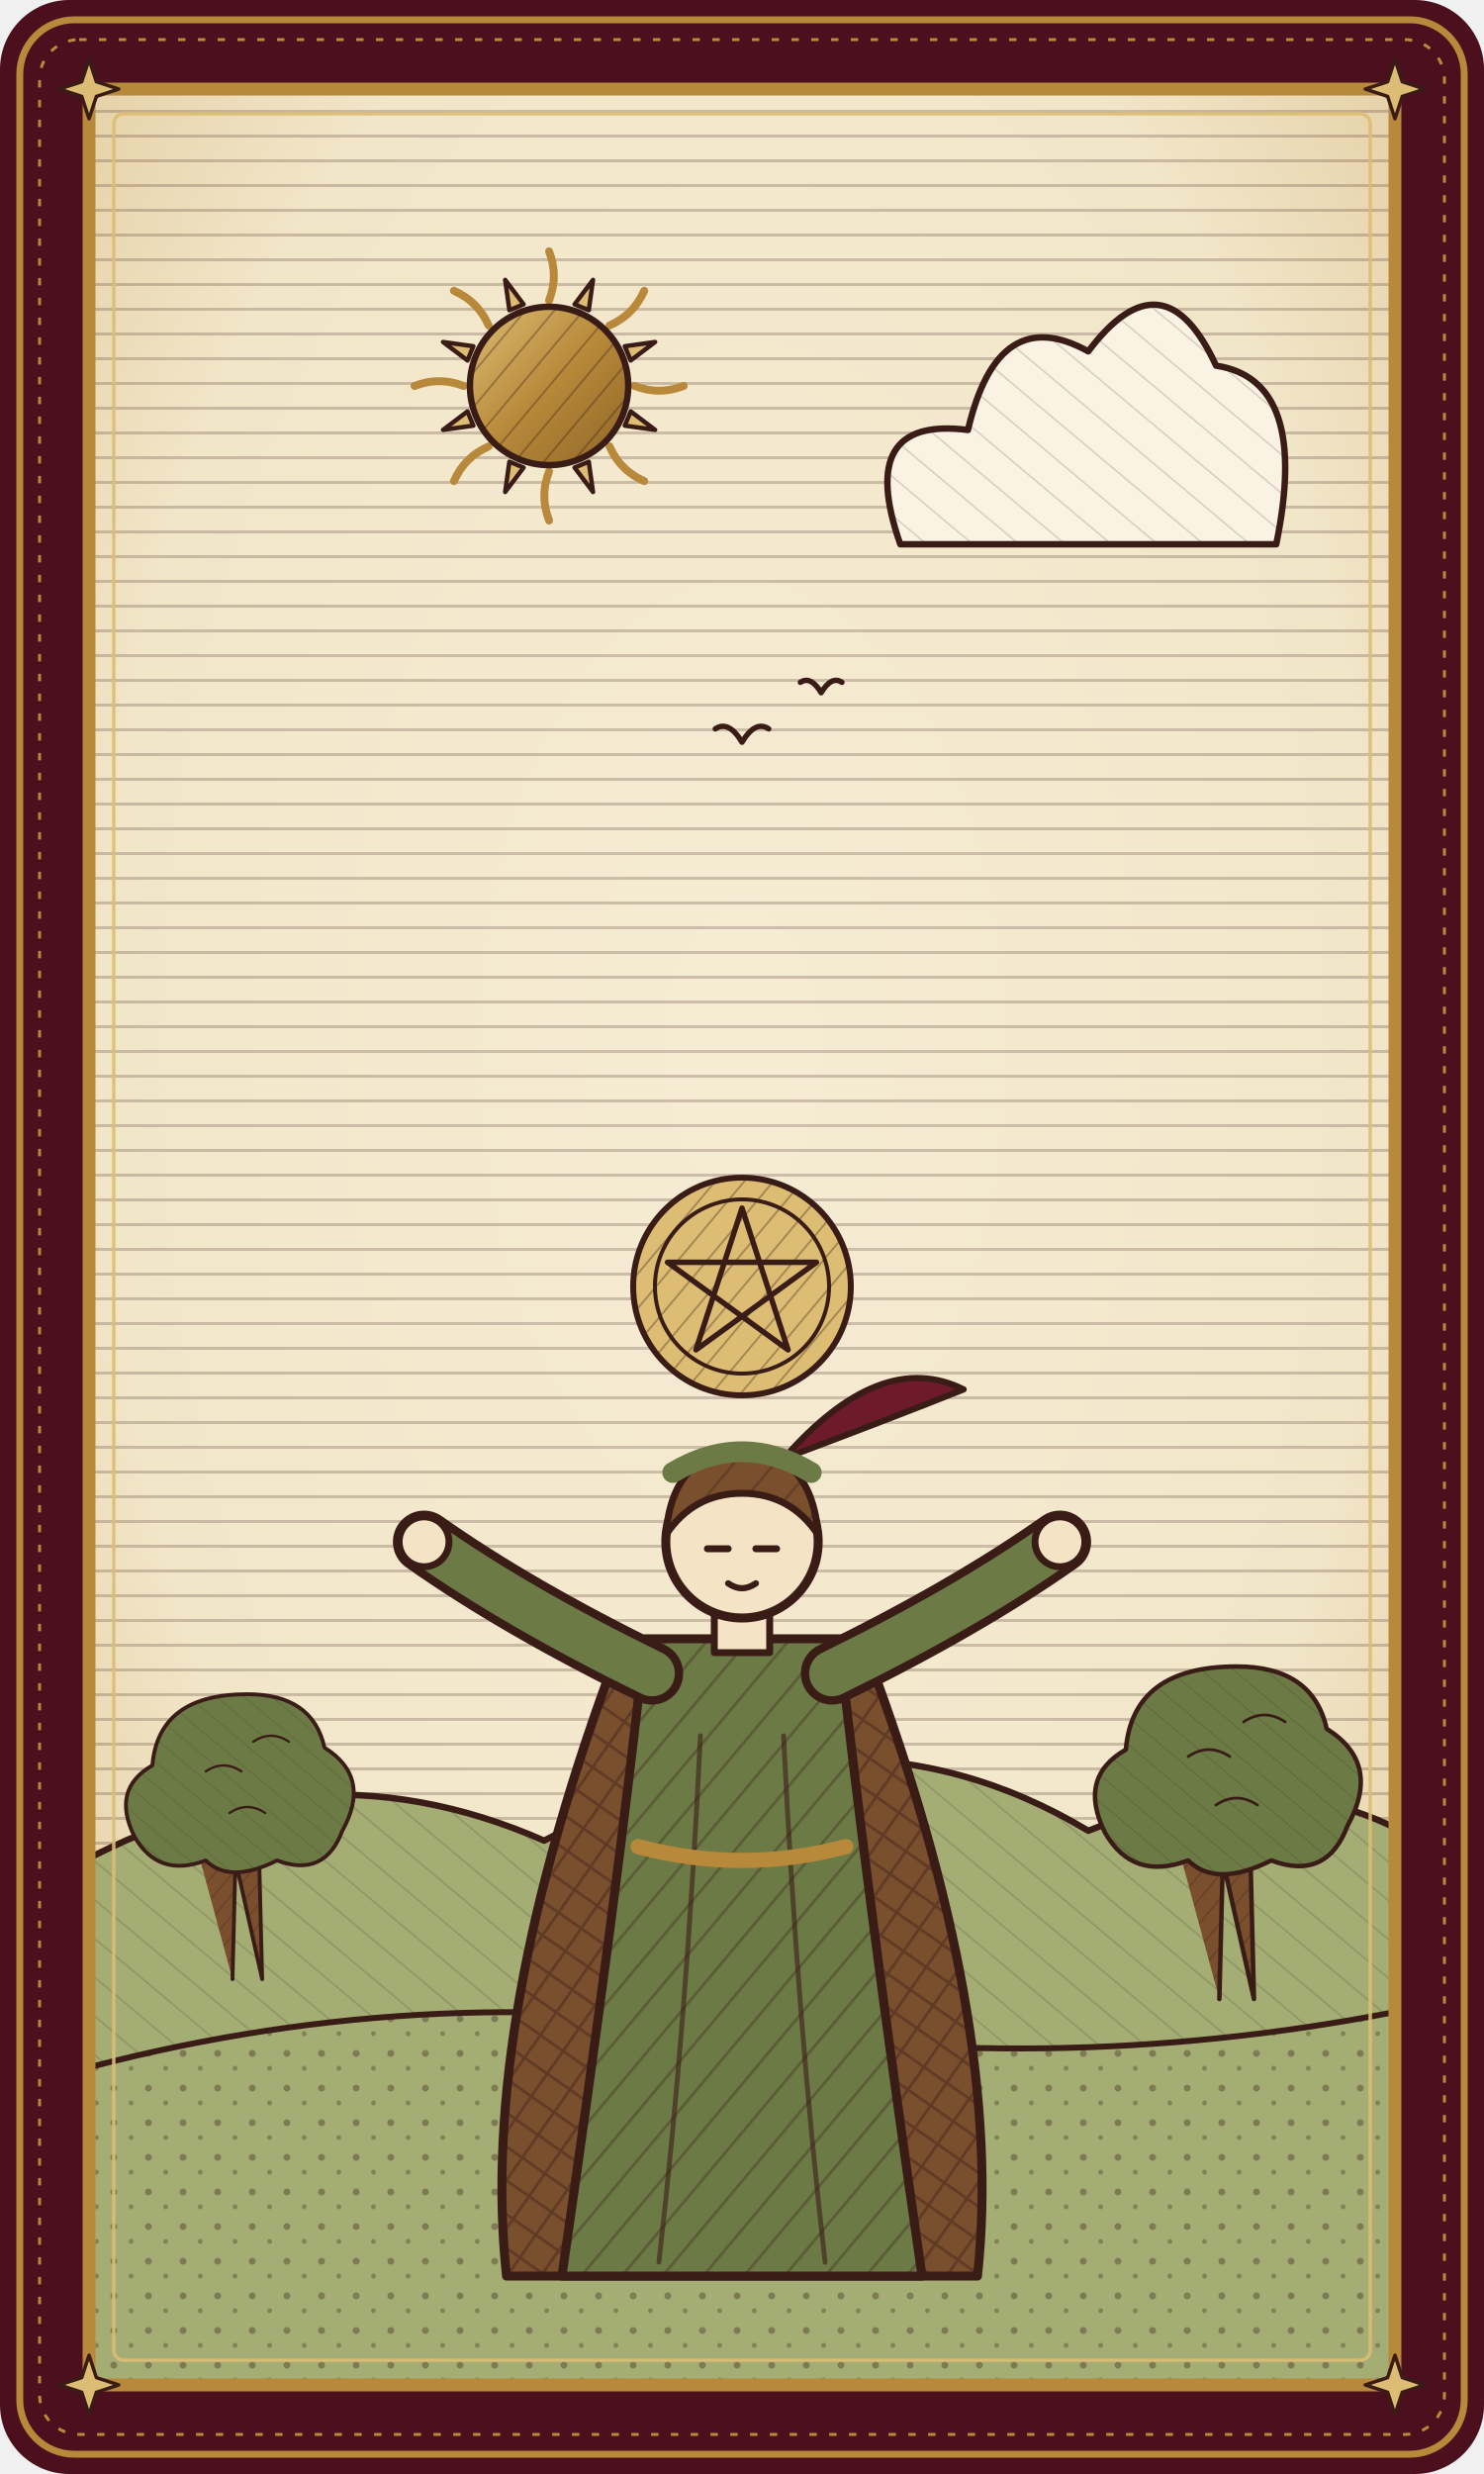
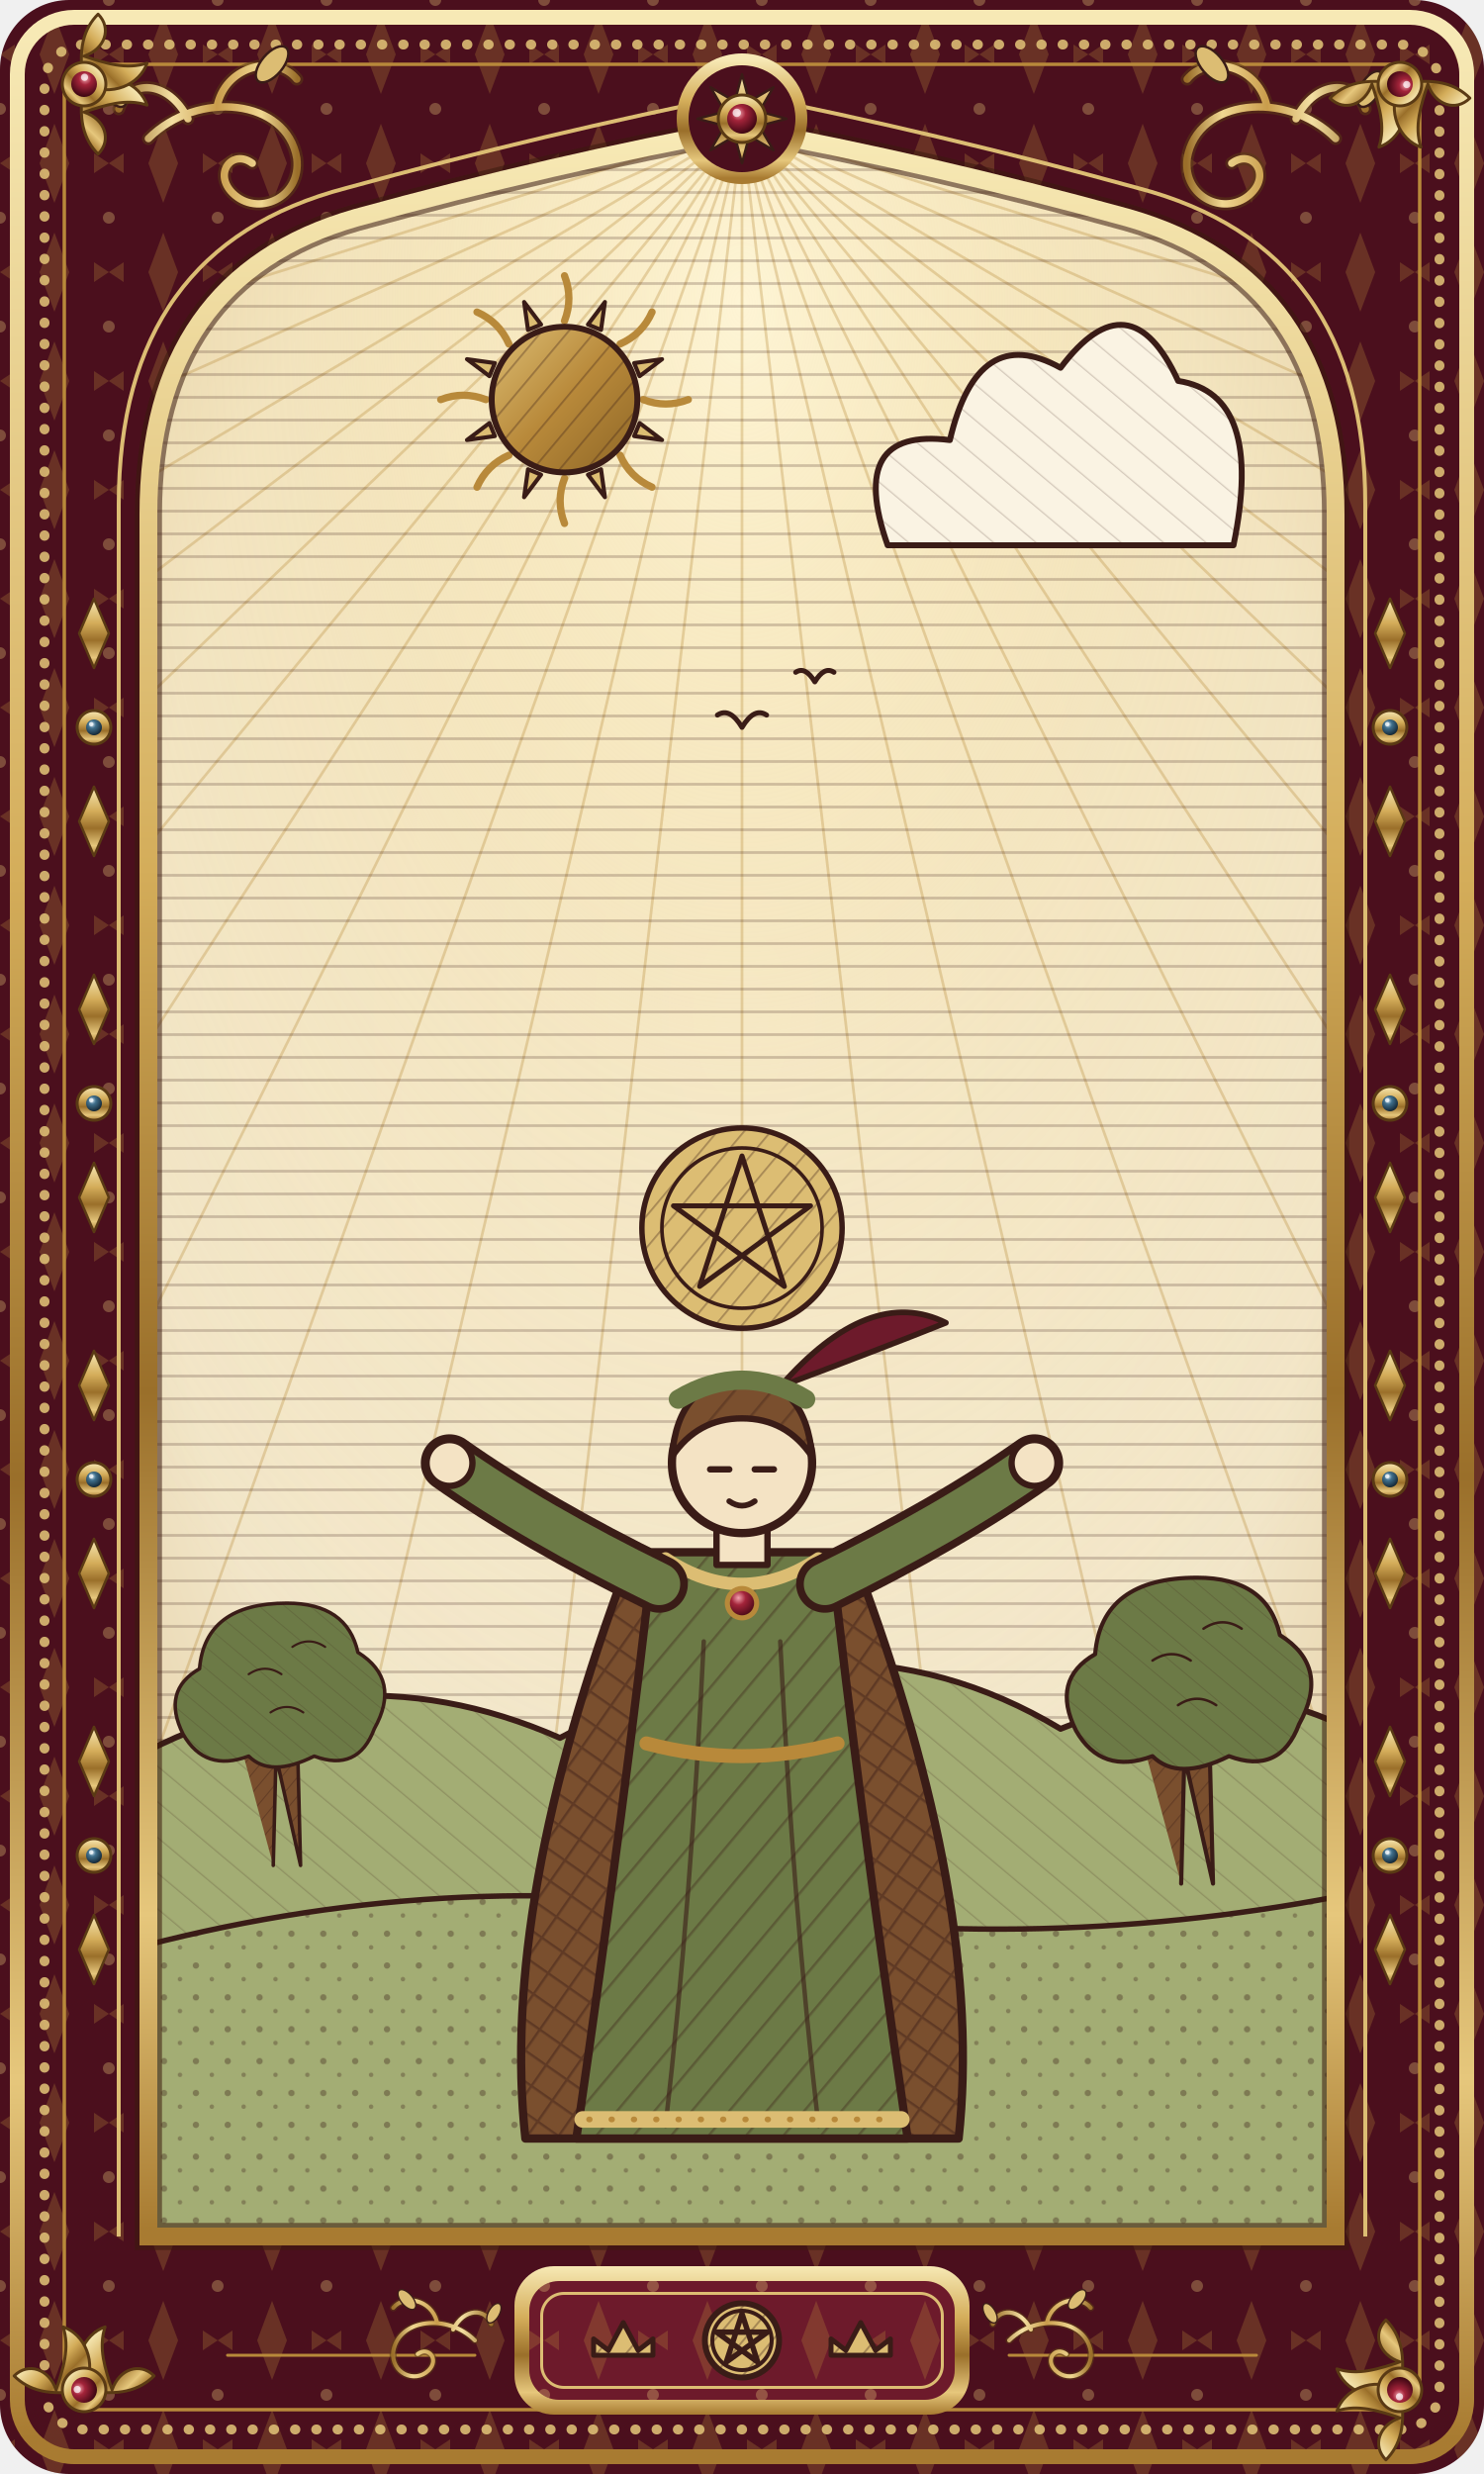
<svg xmlns="http://www.w3.org/2000/svg" width="300" height="500" viewBox="0 0 300 500">
  <defs>
    <pattern id="h" width="4.5" height="4.5" patternUnits="userSpaceOnUse" patternTransform="rotate(40)">
      <line x1="0" y1="0" x2="0" y2="4.5" stroke="#3a1c17" stroke-width="0.8" opacity="0.32" />
    </pattern>
    <pattern id="hx" width="4" height="4" patternUnits="userSpaceOnUse" patternTransform="rotate(35)">
      <path d="M0,0V4M0,0H4" stroke="#3a1c17" stroke-width="0.8" opacity="0.4" />
    </pattern>
    <pattern id="hz" width="8" height="5" patternUnits="userSpaceOnUse">
      <line x1="0" y1="2.5" x2="8" y2="2.5" stroke="#3a1c17" stroke-width="0.6" opacity="0.22" />
    </pattern>
    <pattern id="hl" width="6" height="6" patternUnits="userSpaceOnUse" patternTransform="rotate(-50)">
      <line x1="0" y1="0" x2="0" y2="6" stroke="#3a1c17" stroke-width="0.6" opacity="0.18" />
    </pattern>
    <pattern id="dots" width="7" height="7" patternUnits="userSpaceOnUse">
      <circle cx="2" cy="2" r="0.7" fill="#3a1c17" opacity="0.35" />
      <circle cx="5.5" cy="5" r="0.5" fill="#3a1c17" opacity="0.3" />
    </pattern>
    <pattern id="wv" width="24" height="9" patternUnits="userSpaceOnUse">
      <path d="M0,5 Q6,1 12,5 T24,5" fill="none" stroke="#3a1c17" stroke-width="0.7" opacity="0.4" />
    </pattern>
    <radialGradient id="pg" cx="50%" cy="42%" r="70%">
      <stop offset="0" stop-color="#f6ecd4" />
      <stop offset="0.7" stop-color="#f2e6c9" />
      <stop offset="1" stop-color="#e2cc9f" />
    </radialGradient>
    <radialGradient id="ng" cx="50%" cy="30%" r="80%">
      <stop offset="0" stop-color="#4a3a52" />
      <stop offset="1" stop-color="#2b2238" />
    </radialGradient>
    <linearGradient id="gold" x1="0" y1="0" x2="1" y2="1">
      <stop offset="0" stop-color="#dcbd73" />
      <stop offset="0.5" stop-color="#b8893a" />
      <stop offset="1" stop-color="#8e6626" />
    </linearGradient>
+     <linearGradient id="gv" x1="0" y1="0" x2="0" y2="1">
+       <stop offset="0" stop-color="#f7e9b5" />
+       <stop offset="0.35" stop-color="#d4ad5a" />
+       <stop offset="0.6" stop-color="#9a6f2a" />
+       <stop offset="0.85" stop-color="#e6c77c" />
+       <stop offset="1" stop-color="#a87b31" />
+     </linearGradient>
+     <linearGradient id="gh" x1="0" y1="0" x2="1" y2="0">
+       <stop offset="0" stop-color="#9a6f2a" />
+       <stop offset="0.3" stop-color="#f3dfa2" />
+       <stop offset="0.55" stop-color="#c99d4c" />
+       <stop offset="0.8" stop-color="#f0d791" />
+       <stop offset="1" stop-color="#9a6f2a" />
+     </linearGradient>
+     <radialGradient id="gem" cx="38%" cy="32%" r="70%">
+       <stop offset="0" stop-color="#f2a3ad" />
+       <stop offset="0.35" stop-color="#a3243a" />
+       <stop offset="1" stop-color="#3d0612" />
+     </radialGradient>
+     <radialGradient id="gemb" cx="38%" cy="32%" r="70%">
+       <stop offset="0" stop-color="#cfe2ee" />
+       <stop offset="0.35" stop-color="#3f6f8c" />
+       <stop offset="1" stop-color="#132634" />
+     </radialGradient>
+     <radialGradient id="halo" cx="50%" cy="8%" r="75%">
+       <stop offset="0" stop-color="#fff6d6" stop-opacity="0.9" />
+       <stop offset="0.5" stop-color="#f4dc9a" stop-opacity="0.25" />
+       <stop offset="1" stop-color="#f4dc9a" stop-opacity="0" />
+     </radialGradient>
+     <pattern id="damask" width="22" height="22" patternUnits="userSpaceOnUse">
+       <path d="M11,3 l3,8 l-3,8 l-3,-8Z M0,11 l3,-2 l0,4Z M22,11 l-3,-2 l0,4Z" fill="#b8893a" opacity="0.28" />
+       <circle cx="0" cy="0" r="1.2" fill="#dcbd73" opacity="0.35" />
+       <circle cx="22" cy="22" r="1.2" fill="#dcbd73" opacity="0.35" />
+       <circle cx="22" cy="0" r="1.2" fill="#dcbd73" opacity="0.35" />
+       <circle cx="0" cy="22" r="1.2" fill="#dcbd73" opacity="0.35" />
+     </pattern>
    <clipPath id="panel">
-       <rect x="18" y="18" width="264" height="464" rx="3" />
+       <path d="M30,452 V104 Q30,56 72,44 Q112,33 150,26 Q188,33 228,44 Q270,56 270,104 V452Z" />
    </clipPath>
  </defs>
  <rect x="0" y="0" width="300" height="500" rx="14" fill="#4b0f1d" />
-   <rect x="4" y="4" width="292" height="492" rx="11" fill="none" stroke="#b8893a" stroke-width="1.4" />
-   <rect x="8" y="8" width="284" height="484" rx="8" fill="none" stroke="#b8893a" stroke-width="0.6" stroke-dasharray="1.5 2.5" />
+   <rect x="0" y="0" width="300" height="500" rx="14" fill="url(#damask)" />
+   <rect x="3.5" y="3.5" width="293" height="493" rx="11.5" fill="none" stroke="url(#gv)" stroke-width="3" />
+   <rect x="9" y="9" width="282" height="482" rx="8" fill="none" stroke="#dcbd73" stroke-width="2" stroke-linecap="round" stroke-dasharray="0.1 4.2" opacity="0.9" />
+   <rect x="13" y="13" width="274" height="474" rx="6" fill="none" stroke="#b8893a" stroke-width="0.7" />
+   <path d="M30,452 V104 Q30,56 72,44 Q112,33 150,26 Q188,33 228,44 Q270,56 270,104 V452Z" fill="#f2e6c9" />
  <g clip-path="url(#panel)">
-     <rect x="18" y="18" width="264" height="464" fill="url(#pg)" />
-     <rect x="18" y="18" width="264" height="464" fill="url(#hz)" />
-     <path d="M128.28,78 Q133.24,79.92 138.2,78" fill="none" stroke="#b8893a" stroke-width="1.6" stroke-linecap="round" stroke-linejoin="round" />
-     <path d="M127.494,83.151 L132.434,86.878 L126.306,86.021Z" fill="#dcbd73" stroke="#3a1c17" stroke-width="0.9" stroke-linejoin="round" stroke-linecap="round" />
-     <path d="M123.219,90.219 Q125.368,95.084 130.233,97.233" fill="none" stroke="#b8893a" stroke-width="1.6" stroke-linecap="round" stroke-linejoin="round" />
-     <path d="M119.021,93.306 L119.878,99.434 L116.151,94.494Z" fill="#dcbd73" stroke="#3a1c17" stroke-width="0.9" stroke-linejoin="round" stroke-linecap="round" />
-     <path d="M111,95.28 Q109.08,100.24 111,105.2" fill="none" stroke="#b8893a" stroke-width="1.6" stroke-linecap="round" stroke-linejoin="round" />
-     <path d="M105.849,94.494 L102.122,99.434 L102.979,93.306Z" fill="#dcbd73" stroke="#3a1c17" stroke-width="0.9" stroke-linejoin="round" stroke-linecap="round" />
-     <path d="M98.781,90.219 Q93.916,92.368 91.767,97.233" fill="none" stroke="#b8893a" stroke-width="1.6" stroke-linecap="round" stroke-linejoin="round" />
-     <path d="M95.694,86.021 L89.566,86.878 L94.506,83.151Z" fill="#dcbd73" stroke="#3a1c17" stroke-width="0.9" stroke-linejoin="round" stroke-linecap="round" />
-     <path d="M93.72,78 Q88.76,76.08 83.8,78" fill="none" stroke="#b8893a" stroke-width="1.6" stroke-linecap="round" stroke-linejoin="round" />
-     <path d="M94.506,72.849 L89.566,69.122 L95.694,69.979Z" fill="#dcbd73" stroke="#3a1c17" stroke-width="0.9" stroke-linejoin="round" stroke-linecap="round" />
-     <path d="M98.781,65.781 Q96.632,60.916 91.767,58.767" fill="none" stroke="#b8893a" stroke-width="1.6" stroke-linecap="round" stroke-linejoin="round" />
-     <path d="M102.979,62.694 L102.122,56.566 L105.849,61.506Z" fill="#dcbd73" stroke="#3a1c17" stroke-width="0.9" stroke-linejoin="round" stroke-linecap="round" />
-     <path d="M111,60.72 Q112.92,55.76 111,50.8" fill="none" stroke="#b8893a" stroke-width="1.6" stroke-linecap="round" stroke-linejoin="round" />
-     <path d="M116.151,61.506 L119.878,56.566 L119.021,62.694Z" fill="#dcbd73" stroke="#3a1c17" stroke-width="0.9" stroke-linejoin="round" stroke-linecap="round" />
-     <path d="M123.219,65.781 Q128.084,63.632 130.233,58.767" fill="none" stroke="#b8893a" stroke-width="1.6" stroke-linecap="round" stroke-linejoin="round" />
-     <path d="M126.306,69.979 L132.434,69.122 L127.494,72.849Z" fill="#dcbd73" stroke="#3a1c17" stroke-width="0.9" stroke-linejoin="round" stroke-linecap="round" />
-     <circle cx="111" cy="78" r="16" fill="url(#gold)" stroke="#3a1c17" stroke-width="1.3" />
-     <circle cx="111" cy="78" r="16" fill="url(#h)" />
-     <path d="M182,110 q-9.12,-25.992 13.68,-23.104 q6.08,-25.992 24.32,-15.884 q15.2,-20.216 25.84,2.888 q19,2.888 12.16,36.1Z" fill="#faf3e3" stroke="#3a1c17" stroke-width="1.3" stroke-linejoin="round" stroke-linecap="round" />
-     <path d="M182,110 q-9.12,-25.992 13.68,-23.104 q6.08,-25.992 24.32,-15.884 q15.2,-20.216 25.84,2.888 q19,2.888 12.16,36.1Z" fill="url(#hl)" stroke="none" />
-     <path d="M144.6,147.3 q2.7,-1.8 5.4,2.7 q2.7,-4.5 5.4,-2.7" fill="none" stroke="#3a1c17" stroke-width="1.1" stroke-linecap="round" stroke-linejoin="round" />
-     <path d="M161.8,137.9 q2.1,-1.4 4.2,2.1 q2.1,-3.5 4.2,-2.1" fill="none" stroke="#3a1c17" stroke-width="1.1" stroke-linecap="round" stroke-linejoin="round" />
-     <path d="M10,380 Q60,350 110,372 Q170,340 220,370 Q260,354 290,374 V420 H10Z" fill="#a3ad74" stroke="#3a1c17" stroke-width="1.3" stroke-linejoin="round" stroke-linecap="round" />
-     <path d="M10,380 Q60,350 110,372 Q170,340 220,370 Q260,354 290,374 V420 H10Z" fill="url(#hl)" stroke="none" />
-     <path d="M10,420 Q80,400 150,410 T290,405 V490 H10Z" fill="#a3ad74" stroke="#3a1c17" stroke-width="1.2" stroke-linejoin="round" stroke-linecap="round" />
-     <path d="M10,420 Q80,400 150,410 T290,405 V490 H10Z" fill="url(#dots)" stroke="none" />
-     <g transform="translate(50 400) scale(0.6 0.6)">
-       <path d="M-5,0 L-4,-40 Q-12,-50 -18,-48 M-4,-40 L4,-40 L5,0Z" fill="#7a4f2e" stroke="#3a1c17" stroke-width="1.3" stroke-linejoin="round" stroke-linecap="round" />
-       <path d="M-5,0 L-4,-40 Q-12,-50 -18,-48 M-4,-40 L4,-40 L5,0Z" fill="url(#h)" stroke="none" />
-       <path d="M0,-96 q-30,0 -32,24 q-14,8 -6,24 q8,14 24,8 q8,8 24,0 q16,6 22,-10 q10,-18 -6,-28 q-4,-18 -26,-18Z" fill="#6c7a46" stroke="#3a1c17" stroke-width="1.3" stroke-linejoin="round" stroke-linecap="round" />
-       <path d="M0,-96 q-30,0 -32,24 q-14,8 -6,24 q8,14 24,8 q8,8 24,0 q16,6 22,-10 q10,-18 -6,-28 q-4,-18 -26,-18Z" fill="url(#hl)" stroke="none" />
-       <path d="M-14,-70 q6,-4 12,0 M2,-80 q6,-4 12,0 M-6,-56 q6,-4 12,0" fill="none" stroke="#3a1c17" stroke-width="0.8" stroke-linecap="round" stroke-linejoin="round" />
-     </g>
-     <g transform="translate(250 404) scale(0.7 0.7)">
-       <path d="M-5,0 L-4,-40 Q-12,-50 -18,-48 M-4,-40 L4,-40 L5,0Z" fill="#7a4f2e" stroke="#3a1c17" stroke-width="1.3" stroke-linejoin="round" stroke-linecap="round" />
-       <path d="M-5,0 L-4,-40 Q-12,-50 -18,-48 M-4,-40 L4,-40 L5,0Z" fill="url(#h)" stroke="none" />
-       <path d="M0,-96 q-30,0 -32,24 q-14,8 -6,24 q8,14 24,8 q8,8 24,0 q16,6 22,-10 q10,-18 -6,-28 q-4,-18 -26,-18Z" fill="#6c7a46" stroke="#3a1c17" stroke-width="1.3" stroke-linejoin="round" stroke-linecap="round" />
-       <path d="M0,-96 q-30,0 -32,24 q-14,8 -6,24 q8,14 24,8 q8,8 24,0 q16,6 22,-10 q10,-18 -6,-28 q-4,-18 -26,-18Z" fill="url(#hl)" stroke="none" />
-       <path d="M-14,-70 q6,-4 12,0 M2,-80 q6,-4 12,0 M-6,-56 q6,-4 12,0" fill="none" stroke="#3a1c17" stroke-width="0.8" stroke-linecap="round" stroke-linejoin="round" />
-     </g>
-     <g transform="translate(150 460) scale(1.4 1.4)">
-       <path d="M-18,-90 Q-38,-36.8 -34,0 L34,0 Q38,-36.8 18,-90Z" fill="#7a4f2e" stroke="#3a1c17" stroke-width="1.3" stroke-linejoin="round" stroke-linecap="round" />
-       <path d="M-18,-90 Q-38,-36.8 -34,0 L34,0 Q38,-36.8 18,-90Z" fill="url(#hx)" stroke="none" />
-       <path d="M-14,-92 Q-18,-55.2 -26,0 L26,0 Q18,-55.2 14,-92Z" fill="#6c7a46" stroke="#3a1c17" stroke-width="1.3" stroke-linejoin="round" stroke-linecap="round" />
-       <path d="M-14,-92 Q-18,-55.2 -26,0 L26,0 Q18,-55.2 14,-92Z" fill="url(#h)" stroke="none" />
-       <path d="M-6,-78 Q-8,-36.8 -12,-2 M6,-78 Q8,-36.8 12,-2" fill="none" stroke="#3a1c17" stroke-width="0.7" stroke-linecap="round" stroke-linejoin="round" opacity="0.6" />
-       <path d="M-15,-62 Q0,-58 15,-62" fill="none" stroke="#b8893a" stroke-width="2.2" stroke-linecap="round" stroke-linejoin="round" />
-       <path d="M-4,-90 v-6 h8 v6Z" fill="#f4e3c4" stroke="#3a1c17" stroke-width="1" stroke-linejoin="round" stroke-linecap="round" />
-       <circle cx="0" cy="-106" r="11" fill="#f4e3c4" stroke="#3a1c17" stroke-width="1.3" />
-       <path d="M-11,-107 q1,-12 11,-12 q10,0 11,12 q-4,-6 -11,-6 q-7,0 -11,6Z" fill="#7a4f2e" stroke="#3a1c17" stroke-width="1" stroke-linejoin="round" stroke-linecap="round" />
-       <path d="M-11,-107 q1,-12 11,-12 q10,0 11,12 q-4,-6 -11,-6 q-7,0 -11,6Z" fill="url(#h)" stroke="none" />
-       <path d="M-5,-105 h3 M2,-105 h3" fill="none" stroke="#3a1c17" stroke-width="1" stroke-linecap="round" stroke-linejoin="round" />
-       <path d="M-2,-100 q2,1.4 4,0" fill="none" stroke="#3a1c17" stroke-width="0.9" stroke-linecap="round" stroke-linejoin="round" />
-       <g transform="translate(0 0)">
-         <path d="M6,-118 q14,-16 26,-10 q-10,4 -26,10Z" fill="#6d1a2b" stroke="#3a1c17" stroke-width="0.9" stroke-linejoin="round" stroke-linecap="round" />
-         <path d="M-10,-116 q10,-6 20,0" fill="none" stroke="#6c7a46" stroke-width="3" stroke-linecap="round" stroke-linejoin="round" />
-       </g>
-       <path d="M-13,-87 Q-32.454,-96.5 -45.909,-106" fill="none" stroke="#3a1c17" stroke-width="9" stroke-linecap="round" stroke-linejoin="round" />
-       <path d="M-13,-87 Q-32.454,-96.5 -45.909,-106" fill="none" stroke="#6c7a46" stroke-width="6.6" stroke-linecap="round" stroke-linejoin="round" />
-       <path d="M13,-87 Q32.454,-96.5 45.909,-106" fill="none" stroke="#3a1c17" stroke-width="9" stroke-linecap="round" stroke-linejoin="round" />
-       <path d="M13,-87 Q32.454,-96.5 45.909,-106" fill="none" stroke="#6c7a46" stroke-width="6.6" stroke-linecap="round" stroke-linejoin="round" />
-       <circle cx="-45.91" cy="-106" r="3.6" fill="#f4e3c4" stroke="#3a1c17" stroke-width="1" />
-       <circle cx="45.91" cy="-106" r="3.6" fill="#f4e3c4" stroke="#3a1c17" stroke-width="1" />
-     </g>
-     <g transform="translate(150 260)">
-       <circle cx="0" cy="0" r="22" fill="#dcbd73" stroke="#3a1c17" stroke-width="1.2" />
-       <circle cx="0" cy="0" r="22" fill="url(#h)" />
-       <circle cx="0" cy="0" r="17.6" fill="none" stroke="#3a1c17" stroke-width="0.8" />
-       <path d="M0,-15.84L9.31,12.81L-15.06,-4.89L15.06,-4.89L-9.31,12.81Z" fill="none" stroke="#3a1c17" stroke-width="1.1" stroke-linecap="round" stroke-linejoin="round" />
-     </g>
-   </g>
-   <rect x="18" y="18" width="264" height="464" rx="3" fill="none" stroke="#b8893a" stroke-width="2.6" />
-   <rect x="23" y="23" width="254" height="454" rx="2" fill="none" stroke="#dcbd73" stroke-width="0.7" opacity="0.9" />
-   <path d="M18,12L19.48,16.52L24,18L19.48,19.48L18,24L16.52,19.48L12,18L16.52,16.52Z" fill="#dcbd73" stroke="#3a1c17" stroke-width="0.7" stroke-linejoin="round" stroke-linecap="round" />
-   <path d="M282,12L283.48,16.52L288,18L283.48,19.48L282,24L280.52,19.48L276,18L280.52,16.52Z" fill="#dcbd73" stroke="#3a1c17" stroke-width="0.7" stroke-linejoin="round" stroke-linecap="round" />
-   <path d="M18,476L19.48,480.52L24,482L19.48,483.48L18,488L16.52,483.48L12,482L16.52,480.52Z" fill="#dcbd73" stroke="#3a1c17" stroke-width="0.7" stroke-linejoin="round" stroke-linecap="round" />
-   <path d="M282,476L283.48,480.52L288,482L283.48,483.48L282,488L280.52,483.48L276,482L280.52,480.52Z" fill="#dcbd73" stroke="#3a1c17" stroke-width="0.7" stroke-linejoin="round" stroke-linecap="round" />
+     <g transform="translate(12 9) scale(0.92)">
+       <rect x="18" y="18" width="264" height="464" fill="url(#pg)" />
+       <rect x="18" y="18" width="264" height="464" fill="url(#halo)" />
+       <path d="M150,18 L-262.56,96.7 M150,18 L-250.78,143.6 M150,18 L-233.69,188.83 M150,18 L-211.51,231.8 M150,18 L-184.54,271.93 M150,18 L-153.14,308.7 M150,18 L-117.72,341.62 M150,18 L-78.75,370.24 M150,18 L-36.75,394.2 M150,18 L7.73,413.17 M150,18 L54.09,426.9 M150,18 L101.73,435.22 M150,18 L150,438 M150,18 L198.27,435.22 M150,18 L245.91,426.9 M150,18 L292.27,413.17 M150,18 L336.75,394.2 M150,18 L378.75,370.24 M150,18 L417.72,341.62 M150,18 L453.14,308.7 M150,18 L484.54,271.93 M150,18 L511.51,231.8 M150,18 L533.69,188.83 M150,18 L550.78,143.6 M150,18 L562.56,96.7 " stroke="#b8893a" stroke-width="0.6" opacity="0.32" />
+       <rect x="18" y="18" width="264" height="464" fill="url(#hz)" />
+       <path d="M128.28,78 Q133.24,79.92 138.2,78" fill="none" stroke="#b8893a" stroke-width="1.6" stroke-linecap="round" stroke-linejoin="round" />
+       <path d="M127.494,83.151 L132.434,86.878 L126.306,86.021Z" fill="#dcbd73" stroke="#3a1c17" stroke-width="0.9" stroke-linejoin="round" stroke-linecap="round" />
+       <path d="M123.219,90.219 Q125.368,95.084 130.233,97.233" fill="none" stroke="#b8893a" stroke-width="1.6" stroke-linecap="round" stroke-linejoin="round" />
+       <path d="M119.021,93.306 L119.878,99.434 L116.151,94.494Z" fill="#dcbd73" stroke="#3a1c17" stroke-width="0.9" stroke-linejoin="round" stroke-linecap="round" />
+       <path d="M111,95.28 Q109.08,100.24 111,105.2" fill="none" stroke="#b8893a" stroke-width="1.6" stroke-linecap="round" stroke-linejoin="round" />
+       <path d="M105.849,94.494 L102.122,99.434 L102.979,93.306Z" fill="#dcbd73" stroke="#3a1c17" stroke-width="0.9" stroke-linejoin="round" stroke-linecap="round" />
+       <path d="M98.781,90.219 Q93.916,92.368 91.767,97.233" fill="none" stroke="#b8893a" stroke-width="1.6" stroke-linecap="round" stroke-linejoin="round" />
+       <path d="M95.694,86.021 L89.566,86.878 L94.506,83.151Z" fill="#dcbd73" stroke="#3a1c17" stroke-width="0.9" stroke-linejoin="round" stroke-linecap="round" />
+       <path d="M93.72,78 Q88.76,76.08 83.8,78" fill="none" stroke="#b8893a" stroke-width="1.6" stroke-linecap="round" stroke-linejoin="round" />
+       <path d="M94.506,72.849 L89.566,69.122 L95.694,69.979Z" fill="#dcbd73" stroke="#3a1c17" stroke-width="0.9" stroke-linejoin="round" stroke-linecap="round" />
+       <path d="M98.781,65.781 Q96.632,60.916 91.767,58.767" fill="none" stroke="#b8893a" stroke-width="1.6" stroke-linecap="round" stroke-linejoin="round" />
+       <path d="M102.979,62.694 L102.122,56.566 L105.849,61.506Z" fill="#dcbd73" stroke="#3a1c17" stroke-width="0.9" stroke-linejoin="round" stroke-linecap="round" />
+       <path d="M111,60.72 Q112.92,55.76 111,50.8" fill="none" stroke="#b8893a" stroke-width="1.6" stroke-linecap="round" stroke-linejoin="round" />
+       <path d="M116.151,61.506 L119.878,56.566 L119.021,62.694Z" fill="#dcbd73" stroke="#3a1c17" stroke-width="0.9" stroke-linejoin="round" stroke-linecap="round" />
+       <path d="M123.219,65.781 Q128.084,63.632 130.233,58.767" fill="none" stroke="#b8893a" stroke-width="1.6" stroke-linecap="round" stroke-linejoin="round" />
+       <path d="M126.306,69.979 L132.434,69.122 L127.494,72.849Z" fill="#dcbd73" stroke="#3a1c17" stroke-width="0.9" stroke-linejoin="round" stroke-linecap="round" />
+       <circle cx="111" cy="78" r="16" fill="url(#gold)" stroke="#3a1c17" stroke-width="1.3" />
+       <circle cx="111" cy="78" r="16" fill="url(#h)" />
+       <path d="M182,110 q-9.12,-25.992 13.68,-23.104 q6.08,-25.992 24.32,-15.884 q15.2,-20.216 25.84,2.888 q19,2.888 12.16,36.1Z" fill="#faf3e3" stroke="#3a1c17" stroke-width="1.3" stroke-linejoin="round" stroke-linecap="round" />
+       <path d="M182,110 q-9.12,-25.992 13.68,-23.104 q6.08,-25.992 24.32,-15.884 q15.2,-20.216 25.84,2.888 q19,2.888 12.16,36.1Z" fill="url(#hl)" stroke="none" />
+       <path d="M144.6,147.3 q2.7,-1.8 5.4,2.7 q2.7,-4.5 5.4,-2.7" fill="none" stroke="#3a1c17" stroke-width="1.1" stroke-linecap="round" stroke-linejoin="round" />
+       <path d="M161.8,137.9 q2.1,-1.4 4.2,2.1 q2.1,-3.5 4.2,-2.1" fill="none" stroke="#3a1c17" stroke-width="1.1" stroke-linecap="round" stroke-linejoin="round" />
+       <path d="M10,380 Q60,350 110,372 Q170,340 220,370 Q260,354 290,374 V420 H10Z" fill="#a3ad74" stroke="#3a1c17" stroke-width="1.3" stroke-linejoin="round" stroke-linecap="round" />
+       <path d="M10,380 Q60,350 110,372 Q170,340 220,370 Q260,354 290,374 V420 H10Z" fill="url(#hl)" stroke="none" />
+       <path d="M10,420 Q80,400 150,410 T290,405 V490 H10Z" fill="#a3ad74" stroke="#3a1c17" stroke-width="1.2" stroke-linejoin="round" stroke-linecap="round" />
+       <path d="M10,420 Q80,400 150,410 T290,405 V490 H10Z" fill="url(#dots)" stroke="none" />
+       <g transform="translate(50 400) scale(0.6 0.6)">
+         <path d="M-5,0 L-4,-40 Q-12,-50 -18,-48 M-4,-40 L4,-40 L5,0Z" fill="#7a4f2e" stroke="#3a1c17" stroke-width="1.3" stroke-linejoin="round" stroke-linecap="round" />
+         <path d="M-5,0 L-4,-40 Q-12,-50 -18,-48 M-4,-40 L4,-40 L5,0Z" fill="url(#h)" stroke="none" />
+         <path d="M0,-96 q-30,0 -32,24 q-14,8 -6,24 q8,14 24,8 q8,8 24,0 q16,6 22,-10 q10,-18 -6,-28 q-4,-18 -26,-18Z" fill="#6c7a46" stroke="#3a1c17" stroke-width="1.3" stroke-linejoin="round" stroke-linecap="round" />
+         <path d="M0,-96 q-30,0 -32,24 q-14,8 -6,24 q8,14 24,8 q8,8 24,0 q16,6 22,-10 q10,-18 -6,-28 q-4,-18 -26,-18Z" fill="url(#hl)" stroke="none" />
+         <path d="M-14,-70 q6,-4 12,0 M2,-80 q6,-4 12,0 M-6,-56 q6,-4 12,0" fill="none" stroke="#3a1c17" stroke-width="0.8" stroke-linecap="round" stroke-linejoin="round" />
+       </g>
+       <g transform="translate(250 404) scale(0.7 0.7)">
+         <path d="M-5,0 L-4,-40 Q-12,-50 -18,-48 M-4,-40 L4,-40 L5,0Z" fill="#7a4f2e" stroke="#3a1c17" stroke-width="1.3" stroke-linejoin="round" stroke-linecap="round" />
+         <path d="M-5,0 L-4,-40 Q-12,-50 -18,-48 M-4,-40 L4,-40 L5,0Z" fill="url(#h)" stroke="none" />
+         <path d="M0,-96 q-30,0 -32,24 q-14,8 -6,24 q8,14 24,8 q8,8 24,0 q16,6 22,-10 q10,-18 -6,-28 q-4,-18 -26,-18Z" fill="#6c7a46" stroke="#3a1c17" stroke-width="1.3" stroke-linejoin="round" stroke-linecap="round" />
+         <path d="M0,-96 q-30,0 -32,24 q-14,8 -6,24 q8,14 24,8 q8,8 24,0 q16,6 22,-10 q10,-18 -6,-28 q-4,-18 -26,-18Z" fill="url(#hl)" stroke="none" />
+         <path d="M-14,-70 q6,-4 12,0 M2,-80 q6,-4 12,0 M-6,-56 q6,-4 12,0" fill="none" stroke="#3a1c17" stroke-width="0.8" stroke-linecap="round" stroke-linejoin="round" />
+       </g>
+       <g transform="translate(150 460) scale(1.4 1.4)">
+         <path d="M-18,-90 Q-38,-36.8 -34,0 L34,0 Q38,-36.8 18,-90Z" fill="#7a4f2e" stroke="#3a1c17" stroke-width="1.3" stroke-linejoin="round" stroke-linecap="round" />
+         <path d="M-18,-90 Q-38,-36.8 -34,0 L34,0 Q38,-36.8 18,-90Z" fill="url(#hx)" stroke="none" />
+         <path d="M-14,-92 Q-18,-55.2 -26,0 L26,0 Q18,-55.2 14,-92Z" fill="#6c7a46" stroke="#3a1c17" stroke-width="1.3" stroke-linejoin="round" stroke-linecap="round" />
+         <path d="M-14,-92 Q-18,-55.2 -26,0 L26,0 Q18,-55.2 14,-92Z" fill="url(#h)" stroke="none" />
+         <path d="M-6,-78 Q-8,-36.8 -12,-2 M6,-78 Q8,-36.8 12,-2" fill="none" stroke="#3a1c17" stroke-width="0.7" stroke-linecap="round" stroke-linejoin="round" opacity="0.6" />
+         <path d="M-15,-62 Q0,-58 15,-62" fill="none" stroke="#b8893a" stroke-width="2.2" stroke-linecap="round" stroke-linejoin="round" />
+         <path d="M-12,-91 Q0,-83 12,-91" fill="none" stroke="#dcbd73" stroke-width="2" stroke-linecap="round" stroke-linejoin="round" />
+         <circle cx="0" cy="-84" r="2.3" fill="url(#gem)" stroke="#b8893a" stroke-width="0.8" />
+         <path d="M-25,-3 H25" fill="none" stroke="#dcbd73" stroke-width="2.6" stroke-linecap="round" stroke-linejoin="round" />
+         <path d="M-24,-3 H24" fill="none" stroke="#b8893a" stroke-width="0.9" stroke-linecap="round" stroke-linejoin="round" stroke-dasharray="0.1 3.4" />
+         <path d="M-4,-90 v-6 h8 v6Z" fill="#f4e3c4" stroke="#3a1c17" stroke-width="1" stroke-linejoin="round" stroke-linecap="round" />
+         <circle cx="0" cy="-106" r="11" fill="#f4e3c4" stroke="#3a1c17" stroke-width="1.3" />
+         <path d="M-11,-107 q1,-12 11,-12 q10,0 11,12 q-4,-6 -11,-6 q-7,0 -11,6Z" fill="#7a4f2e" stroke="#3a1c17" stroke-width="1" stroke-linejoin="round" stroke-linecap="round" />
+         <path d="M-11,-107 q1,-12 11,-12 q10,0 11,12 q-4,-6 -11,-6 q-7,0 -11,6Z" fill="url(#h)" stroke="none" />
+         <path d="M-5,-105 h3 M2,-105 h3" fill="none" stroke="#3a1c17" stroke-width="1" stroke-linecap="round" stroke-linejoin="round" />
+         <path d="M-2,-100 q2,1.4 4,0" fill="none" stroke="#3a1c17" stroke-width="0.9" stroke-linecap="round" stroke-linejoin="round" />
+         <g transform="translate(0 0)">
+           <path d="M6,-118 q14,-16 26,-10 q-10,4 -26,10Z" fill="#6d1a2b" stroke="#3a1c17" stroke-width="0.9" stroke-linejoin="round" stroke-linecap="round" />
+           <path d="M-10,-116 q10,-6 20,0" fill="none" stroke="#6c7a46" stroke-width="3" stroke-linecap="round" stroke-linejoin="round" />
+         </g>
+         <path d="M-13,-87 Q-32.454,-96.5 -45.909,-106" fill="none" stroke="#3a1c17" stroke-width="9" stroke-linecap="round" stroke-linejoin="round" />
+         <path d="M-13,-87 Q-32.454,-96.5 -45.909,-106" fill="none" stroke="#6c7a46" stroke-width="6.6" stroke-linecap="round" stroke-linejoin="round" />
+         <path d="M13,-87 Q32.454,-96.5 45.909,-106" fill="none" stroke="#3a1c17" stroke-width="9" stroke-linecap="round" stroke-linejoin="round" />
+         <path d="M13,-87 Q32.454,-96.5 45.909,-106" fill="none" stroke="#6c7a46" stroke-width="6.6" stroke-linecap="round" stroke-linejoin="round" />
+         <circle cx="-45.91" cy="-106" r="3.6" fill="#f4e3c4" stroke="#3a1c17" stroke-width="1" />
+         <circle cx="45.91" cy="-106" r="3.6" fill="#f4e3c4" stroke="#3a1c17" stroke-width="1" />
+       </g>
+       <g transform="translate(150 260)">
+         <circle cx="0" cy="0" r="22" fill="#dcbd73" stroke="#3a1c17" stroke-width="1.2" />
+         <circle cx="0" cy="0" r="22" fill="url(#h)" />
+         <circle cx="0" cy="0" r="17.6" fill="none" stroke="#3a1c17" stroke-width="0.8" />
+         <path d="M0,-15.84L9.31,12.81L-15.06,-4.89L15.06,-4.89L-9.31,12.81Z" fill="none" stroke="#3a1c17" stroke-width="1.1" stroke-linecap="round" stroke-linejoin="round" />
+       </g>
+     </g>
+   </g>
+   <path d="M30,452 V104 Q30,56 72,44 Q112,33 150,26 Q188,33 228,44 Q270,56 270,104 V452Z" fill="none" stroke="#3a1a0c" stroke-width="5.5" opacity="0.55" />
+   <path d="M30,452 V104 Q30,56 72,44 Q112,33 150,26 Q188,33 228,44 Q270,56 270,104 V452Z" fill="none" stroke="url(#gv)" stroke-width="3.6" />
+   <path d="M24,452 V102 Q24,50 70,38 Q110,27 150,19 Q190,27 230,38 Q276,50 276,102 V452" fill="none" stroke="#dcbd73" stroke-width="0.8" />
+   <g transform="translate(30 28)">
+     <g transform="">
+       <path d="M0,0 C10,-10 28,-8 30,4 C31,12 22,16 17,11 C13,7 17,2 21,5 M8,-4 C4,-12 -4,-12 -6,-6 M14,-7 C16,-15 26,-17 30,-12" fill="none" stroke="#5a3a14" stroke-width="2.6" stroke-linecap="round" stroke-linejoin="round" opacity="0.55" />
+       <path d="M0,0 C10,-10 28,-8 30,4 C31,12 22,16 17,11 C13,7 17,2 21,5 M8,-4 C4,-12 -4,-12 -6,-6 M14,-7 C16,-15 26,-17 30,-12" fill="none" stroke="url(#gh)" stroke-width="1.5" stroke-linecap="round" stroke-linejoin="round" />
+       <ellipse cx="25" cy="-15" rx="2.2" ry="4.4" fill="#dcbd73" stroke="#3a1c17" stroke-width="0.5" transform="rotate(40 25 -15)" />
+       <ellipse cx="-7" cy="-10" rx="2" ry="4" fill="#dcbd73" stroke="#3a1c17" stroke-width="0.5" transform="rotate(-30 -7 -10)" />
+     </g>
+   </g>
+   <g transform="translate(270 28)">
+     <g transform="scale(-1 1)">
+       <path d="M0,0 C10,-10 28,-8 30,4 C31,12 22,16 17,11 C13,7 17,2 21,5 M8,-4 C4,-12 -4,-12 -6,-6 M14,-7 C16,-15 26,-17 30,-12" fill="none" stroke="#5a3a14" stroke-width="2.6" stroke-linecap="round" stroke-linejoin="round" opacity="0.55" />
+       <path d="M0,0 C10,-10 28,-8 30,4 C31,12 22,16 17,11 C13,7 17,2 21,5 M8,-4 C4,-12 -4,-12 -6,-6 M14,-7 C16,-15 26,-17 30,-12" fill="none" stroke="url(#gh)" stroke-width="1.5" stroke-linecap="round" stroke-linejoin="round" />
+       <ellipse cx="25" cy="-15" rx="2.2" ry="4.4" fill="#dcbd73" stroke="#3a1c17" stroke-width="0.5" transform="rotate(40 25 -15)" />
+       <ellipse cx="-7" cy="-10" rx="2" ry="4" fill="#dcbd73" stroke="#3a1c17" stroke-width="0.5" transform="rotate(-30 -7 -10)" />
+     </g>
+   </g>
+   <path d="M19,121 L22,128 L19,135 L16,128Z" fill="url(#gv)" stroke="#5a3a14" stroke-width="0.5" stroke-linejoin="round" stroke-linecap="round" />
+   <path d="M281,121 L284,128 L281,135 L278,128Z" fill="url(#gv)" stroke="#5a3a14" stroke-width="0.5" stroke-linejoin="round" stroke-linecap="round" />
+   <circle cx="19" cy="147" r="3.4" fill="url(#gv)" stroke="#5a3a14" stroke-width="0.6" />
+   <circle cx="19" cy="147" r="1.6" fill="url(#gemb)" />
+   <circle cx="18.44" cy="146.36" r="0.448" fill="#fff" opacity="0.7" />
+   <circle cx="281" cy="147" r="3.4" fill="url(#gv)" stroke="#5a3a14" stroke-width="0.6" />
+   <circle cx="281" cy="147" r="1.6" fill="url(#gemb)" />
+   <circle cx="280.44" cy="146.36" r="0.448" fill="#fff" opacity="0.7" />
+   <path d="M19,159 L22,166 L19,173 L16,166Z" fill="url(#gv)" stroke="#5a3a14" stroke-width="0.5" stroke-linejoin="round" stroke-linecap="round" />
+   <path d="M281,159 L284,166 L281,173 L278,166Z" fill="url(#gv)" stroke="#5a3a14" stroke-width="0.5" stroke-linejoin="round" stroke-linecap="round" />
+   <path d="M19,197 L22,204 L19,211 L16,204Z" fill="url(#gv)" stroke="#5a3a14" stroke-width="0.5" stroke-linejoin="round" stroke-linecap="round" />
+   <path d="M281,197 L284,204 L281,211 L278,204Z" fill="url(#gv)" stroke="#5a3a14" stroke-width="0.5" stroke-linejoin="round" stroke-linecap="round" />
+   <circle cx="19" cy="223" r="3.4" fill="url(#gv)" stroke="#5a3a14" stroke-width="0.6" />
+   <circle cx="19" cy="223" r="1.6" fill="url(#gemb)" />
+   <circle cx="18.44" cy="222.36" r="0.448" fill="#fff" opacity="0.7" />
+   <circle cx="281" cy="223" r="3.4" fill="url(#gv)" stroke="#5a3a14" stroke-width="0.6" />
+   <circle cx="281" cy="223" r="1.6" fill="url(#gemb)" />
+   <circle cx="280.44" cy="222.36" r="0.448" fill="#fff" opacity="0.7" />
+   <path d="M19,235 L22,242 L19,249 L16,242Z" fill="url(#gv)" stroke="#5a3a14" stroke-width="0.5" stroke-linejoin="round" stroke-linecap="round" />
+   <path d="M281,235 L284,242 L281,249 L278,242Z" fill="url(#gv)" stroke="#5a3a14" stroke-width="0.5" stroke-linejoin="round" stroke-linecap="round" />
+   <path d="M19,273 L22,280 L19,287 L16,280Z" fill="url(#gv)" stroke="#5a3a14" stroke-width="0.5" stroke-linejoin="round" stroke-linecap="round" />
+   <path d="M281,273 L284,280 L281,287 L278,280Z" fill="url(#gv)" stroke="#5a3a14" stroke-width="0.5" stroke-linejoin="round" stroke-linecap="round" />
+   <circle cx="19" cy="299" r="3.4" fill="url(#gv)" stroke="#5a3a14" stroke-width="0.6" />
+   <circle cx="19" cy="299" r="1.6" fill="url(#gemb)" />
+   <circle cx="18.44" cy="298.36" r="0.448" fill="#fff" opacity="0.7" />
+   <circle cx="281" cy="299" r="3.4" fill="url(#gv)" stroke="#5a3a14" stroke-width="0.6" />
+   <circle cx="281" cy="299" r="1.6" fill="url(#gemb)" />
+   <circle cx="280.44" cy="298.36" r="0.448" fill="#fff" opacity="0.7" />
+   <path d="M19,311 L22,318 L19,325 L16,318Z" fill="url(#gv)" stroke="#5a3a14" stroke-width="0.5" stroke-linejoin="round" stroke-linecap="round" />
+   <path d="M281,311 L284,318 L281,325 L278,318Z" fill="url(#gv)" stroke="#5a3a14" stroke-width="0.5" stroke-linejoin="round" stroke-linecap="round" />
+   <path d="M19,349 L22,356 L19,363 L16,356Z" fill="url(#gv)" stroke="#5a3a14" stroke-width="0.5" stroke-linejoin="round" stroke-linecap="round" />
+   <path d="M281,349 L284,356 L281,363 L278,356Z" fill="url(#gv)" stroke="#5a3a14" stroke-width="0.5" stroke-linejoin="round" stroke-linecap="round" />
+   <circle cx="19" cy="375" r="3.4" fill="url(#gv)" stroke="#5a3a14" stroke-width="0.6" />
+   <circle cx="19" cy="375" r="1.6" fill="url(#gemb)" />
+   <circle cx="18.44" cy="374.36" r="0.448" fill="#fff" opacity="0.7" />
+   <circle cx="281" cy="375" r="3.4" fill="url(#gv)" stroke="#5a3a14" stroke-width="0.6" />
+   <circle cx="281" cy="375" r="1.6" fill="url(#gemb)" />
+   <circle cx="280.44" cy="374.36" r="0.448" fill="#fff" opacity="0.7" />
+   <path d="M19,387 L22,394 L19,401 L16,394Z" fill="url(#gv)" stroke="#5a3a14" stroke-width="0.5" stroke-linejoin="round" stroke-linecap="round" />
+   <path d="M281,387 L284,394 L281,401 L278,394Z" fill="url(#gv)" stroke="#5a3a14" stroke-width="0.5" stroke-linejoin="round" stroke-linecap="round" />
+   <circle cx="150" cy="24" r="12" fill="#4b0f1d" stroke="url(#gv)" stroke-width="2.4" />
+   <path d="M150,15L151.45,20.51L156.36,17.64L153.49,22.55L159,24L153.49,25.45L156.36,30.36L151.45,27.49L150,33L148.55,27.49L143.64,30.36L146.51,25.45L141,24L146.51,22.55L143.64,17.64L148.55,20.51Z" fill="url(#gv)" stroke="#3a1c17" stroke-width="0.5" stroke-linejoin="round" stroke-linecap="round" />
+   <circle cx="150" cy="24" r="4.8" fill="url(#gv)" stroke="#5a3a14" stroke-width="0.6" />
+   <circle cx="150" cy="24" r="3" fill="url(#gem)" />
+   <circle cx="148.95" cy="22.8" r="0.84" fill="#fff" opacity="0.7" />
+   <g transform="translate(17 17) rotate(45)">
+     <path d="M0,0 C2,-6 8,-8 12,-6 C8,-4 6,0 4,4 C8,2 12,4 12,8 C8,8 4,6 0,0Z" fill="url(#gv)" stroke="#5a3a14" stroke-width="0.6" stroke-linejoin="round" stroke-linecap="round" />
+     <path d="M0,0 C6,-2 8,-8 6,-12 C4,-8 0,-6 -4,-4 C-2,-8 -4,-12 -8,-12 C-8,-8 -6,-4 0,0Z" fill="url(#gv)" stroke="#5a3a14" stroke-width="0.6" stroke-linejoin="round" stroke-linecap="round" />
+     <circle cx="0" cy="0" r="4.4" fill="url(#gv)" stroke="#5a3a14" stroke-width="0.6" />
+     <circle cx="0" cy="0" r="2.6" fill="url(#gem)" />
+     <circle cx="-0.91" cy="-1.04" r="0.728" fill="#fff" opacity="0.7" />
+   </g>
+   <g transform="translate(283 17) rotate(135)">
+     <path d="M0,0 C2,-6 8,-8 12,-6 C8,-4 6,0 4,4 C8,2 12,4 12,8 C8,8 4,6 0,0Z" fill="url(#gv)" stroke="#5a3a14" stroke-width="0.6" stroke-linejoin="round" stroke-linecap="round" />
+     <path d="M0,0 C6,-2 8,-8 6,-12 C4,-8 0,-6 -4,-4 C-2,-8 -4,-12 -8,-12 C-8,-8 -6,-4 0,0Z" fill="url(#gv)" stroke="#5a3a14" stroke-width="0.6" stroke-linejoin="round" stroke-linecap="round" />
+     <circle cx="0" cy="0" r="4.4" fill="url(#gv)" stroke="#5a3a14" stroke-width="0.6" />
+     <circle cx="0" cy="0" r="2.6" fill="url(#gem)" />
+     <circle cx="-0.91" cy="-1.04" r="0.728" fill="#fff" opacity="0.7" />
+   </g>
+   <g transform="translate(17 483) rotate(-45)">
+     <path d="M0,0 C2,-6 8,-8 12,-6 C8,-4 6,0 4,4 C8,2 12,4 12,8 C8,8 4,6 0,0Z" fill="url(#gv)" stroke="#5a3a14" stroke-width="0.6" stroke-linejoin="round" stroke-linecap="round" />
+     <path d="M0,0 C6,-2 8,-8 6,-12 C4,-8 0,-6 -4,-4 C-2,-8 -4,-12 -8,-12 C-8,-8 -6,-4 0,0Z" fill="url(#gv)" stroke="#5a3a14" stroke-width="0.6" stroke-linejoin="round" stroke-linecap="round" />
+     <circle cx="0" cy="0" r="4.4" fill="url(#gv)" stroke="#5a3a14" stroke-width="0.6" />
+     <circle cx="0" cy="0" r="2.6" fill="url(#gem)" />
+     <circle cx="-0.91" cy="-1.04" r="0.728" fill="#fff" opacity="0.7" />
+   </g>
+   <g transform="translate(283 483) rotate(-135)">
+     <path d="M0,0 C2,-6 8,-8 12,-6 C8,-4 6,0 4,4 C8,2 12,4 12,8 C8,8 4,6 0,0Z" fill="url(#gv)" stroke="#5a3a14" stroke-width="0.6" stroke-linejoin="round" stroke-linecap="round" />
+     <path d="M0,0 C6,-2 8,-8 6,-12 C4,-8 0,-6 -4,-4 C-2,-8 -4,-12 -8,-12 C-8,-8 -6,-4 0,0Z" fill="url(#gv)" stroke="#5a3a14" stroke-width="0.6" stroke-linejoin="round" stroke-linecap="round" />
+     <circle cx="0" cy="0" r="4.4" fill="url(#gv)" stroke="#5a3a14" stroke-width="0.6" />
+     <circle cx="0" cy="0" r="2.6" fill="url(#gem)" />
+     <circle cx="-0.91" cy="-1.04" r="0.728" fill="#fff" opacity="0.7" />
+   </g>
+   <path d="M40,471 H96 M204,471 H260" fill="none" stroke="url(#gh)" stroke-width="1.2" stroke-linecap="round" stroke-linejoin="round" />
+   <path d="M46,476 H96 M204,476 H254" fill="none" stroke="#b8893a" stroke-width="0.6" stroke-linecap="round" stroke-linejoin="round" />
+   <g transform="translate(96 473)">
+     <g transform="scale(0.55)">
+       <g transform="scale(-1 1)">
+         <path d="M0,0 C10,-10 28,-8 30,4 C31,12 22,16 17,11 C13,7 17,2 21,5 M8,-4 C4,-12 -4,-12 -6,-6 M14,-7 C16,-15 26,-17 30,-12" fill="none" stroke="#5a3a14" stroke-width="2.6" stroke-linecap="round" stroke-linejoin="round" opacity="0.55" />
+         <path d="M0,0 C10,-10 28,-8 30,4 C31,12 22,16 17,11 C13,7 17,2 21,5 M8,-4 C4,-12 -4,-12 -6,-6 M14,-7 C16,-15 26,-17 30,-12" fill="none" stroke="url(#gh)" stroke-width="1.5" stroke-linecap="round" stroke-linejoin="round" />
+         <ellipse cx="25" cy="-15" rx="2.2" ry="4.4" fill="#dcbd73" stroke="#3a1c17" stroke-width="0.5" transform="rotate(40 25 -15)" />
+         <ellipse cx="-7" cy="-10" rx="2" ry="4" fill="#dcbd73" stroke="#3a1c17" stroke-width="0.5" transform="rotate(-30 -7 -10)" />
+       </g>
+     </g>
+   </g>
+   <g transform="translate(204 473)">
+     <g transform="scale(0.55)">
+       <g transform="">
+         <path d="M0,0 C10,-10 28,-8 30,4 C31,12 22,16 17,11 C13,7 17,2 21,5 M8,-4 C4,-12 -4,-12 -6,-6 M14,-7 C16,-15 26,-17 30,-12" fill="none" stroke="#5a3a14" stroke-width="2.6" stroke-linecap="round" stroke-linejoin="round" opacity="0.55" />
+         <path d="M0,0 C10,-10 28,-8 30,4 C31,12 22,16 17,11 C13,7 17,2 21,5 M8,-4 C4,-12 -4,-12 -6,-6 M14,-7 C16,-15 26,-17 30,-12" fill="none" stroke="url(#gh)" stroke-width="1.5" stroke-linecap="round" stroke-linejoin="round" />
+         <ellipse cx="25" cy="-15" rx="2.2" ry="4.4" fill="#dcbd73" stroke="#3a1c17" stroke-width="0.5" transform="rotate(40 25 -15)" />
+         <ellipse cx="-7" cy="-10" rx="2" ry="4" fill="#dcbd73" stroke="#3a1c17" stroke-width="0.5" transform="rotate(-30 -7 -10)" />
+       </g>
+     </g>
+   </g>
+   <rect x="104" y="458" width="92" height="30" rx="8" fill="url(#gv)" />
+   <rect x="107" y="461" width="86" height="24" rx="6" fill="#6d1a2b" />
+   <rect x="107" y="461" width="86" height="24" rx="6" fill="url(#damask)" />
+   <rect x="109.5" y="463.5" width="81" height="19" rx="4.5" fill="none" stroke="#dcbd73" stroke-width="0.6" />
+   <g transform="translate(150 473)">
+     <circle cx="0" cy="0" r="7.5" fill="#dcbd73" stroke="#3a1c17" stroke-width="1.2" />
+     <circle cx="0" cy="0" r="7.5" fill="url(#h)" />
+     <circle cx="0" cy="0" r="6" fill="none" stroke="#3a1c17" stroke-width="0.8" />
+     <path d="M0,-5.4L3.17,4.37L-5.14,-1.67L5.14,-1.67L-3.17,4.37Z" fill="none" stroke="#3a1c17" stroke-width="1.1" stroke-linecap="round" stroke-linejoin="round" />
+   </g>
+   <g transform="translate(126 476)">
+     <path d="M-6,0 L-6,-3.3 L-3,-0.99 L0,-6.6 L3,-0.99 L6,-3.3 L6,0Z" fill="#dcbd73" stroke="#3a1c17" stroke-width="1" stroke-linejoin="round" stroke-linecap="round" />
+     <path d="M-6,0 L-6,-3.3 L-3,-0.99 L0,-6.6 L3,-0.99 L6,-3.3 L6,0Z" fill="url(#h)" stroke="none" />
+   </g>
+   <g transform="translate(174 476)">
+     <path d="M-6,0 L-6,-3.3 L-3,-0.99 L0,-6.6 L3,-0.99 L6,-3.3 L6,0Z" fill="#dcbd73" stroke="#3a1c17" stroke-width="1" stroke-linejoin="round" stroke-linecap="round" />
+     <path d="M-6,0 L-6,-3.3 L-3,-0.99 L0,-6.6 L3,-0.99 L6,-3.3 L6,0Z" fill="url(#h)" stroke="none" />
+   </g>
</svg>
